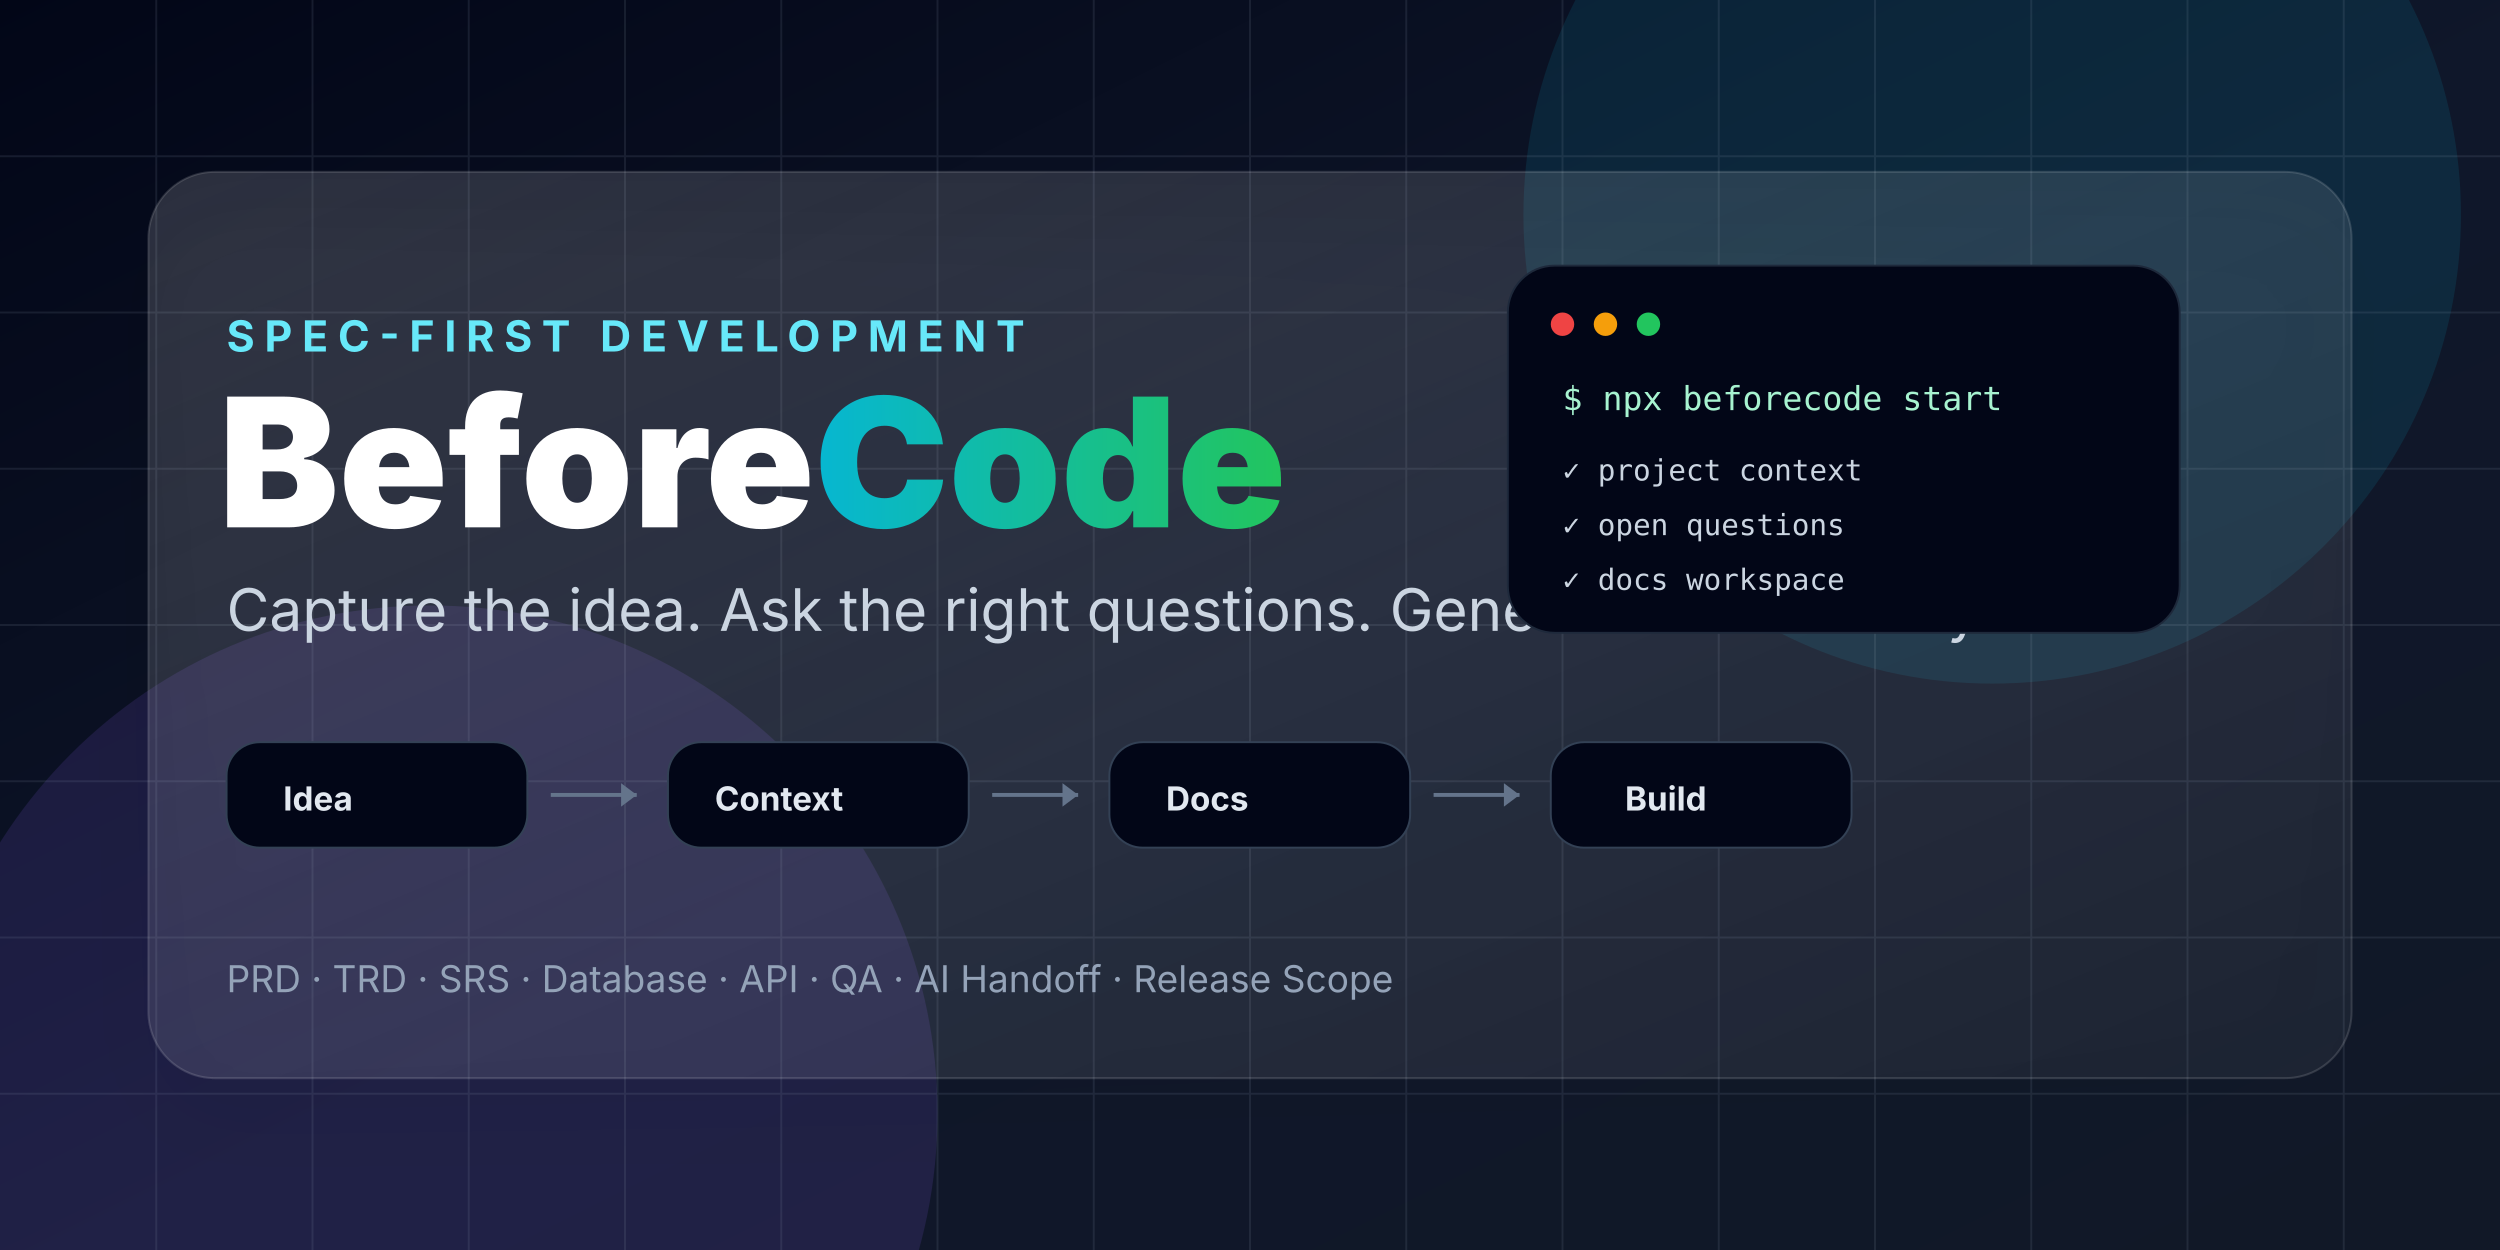
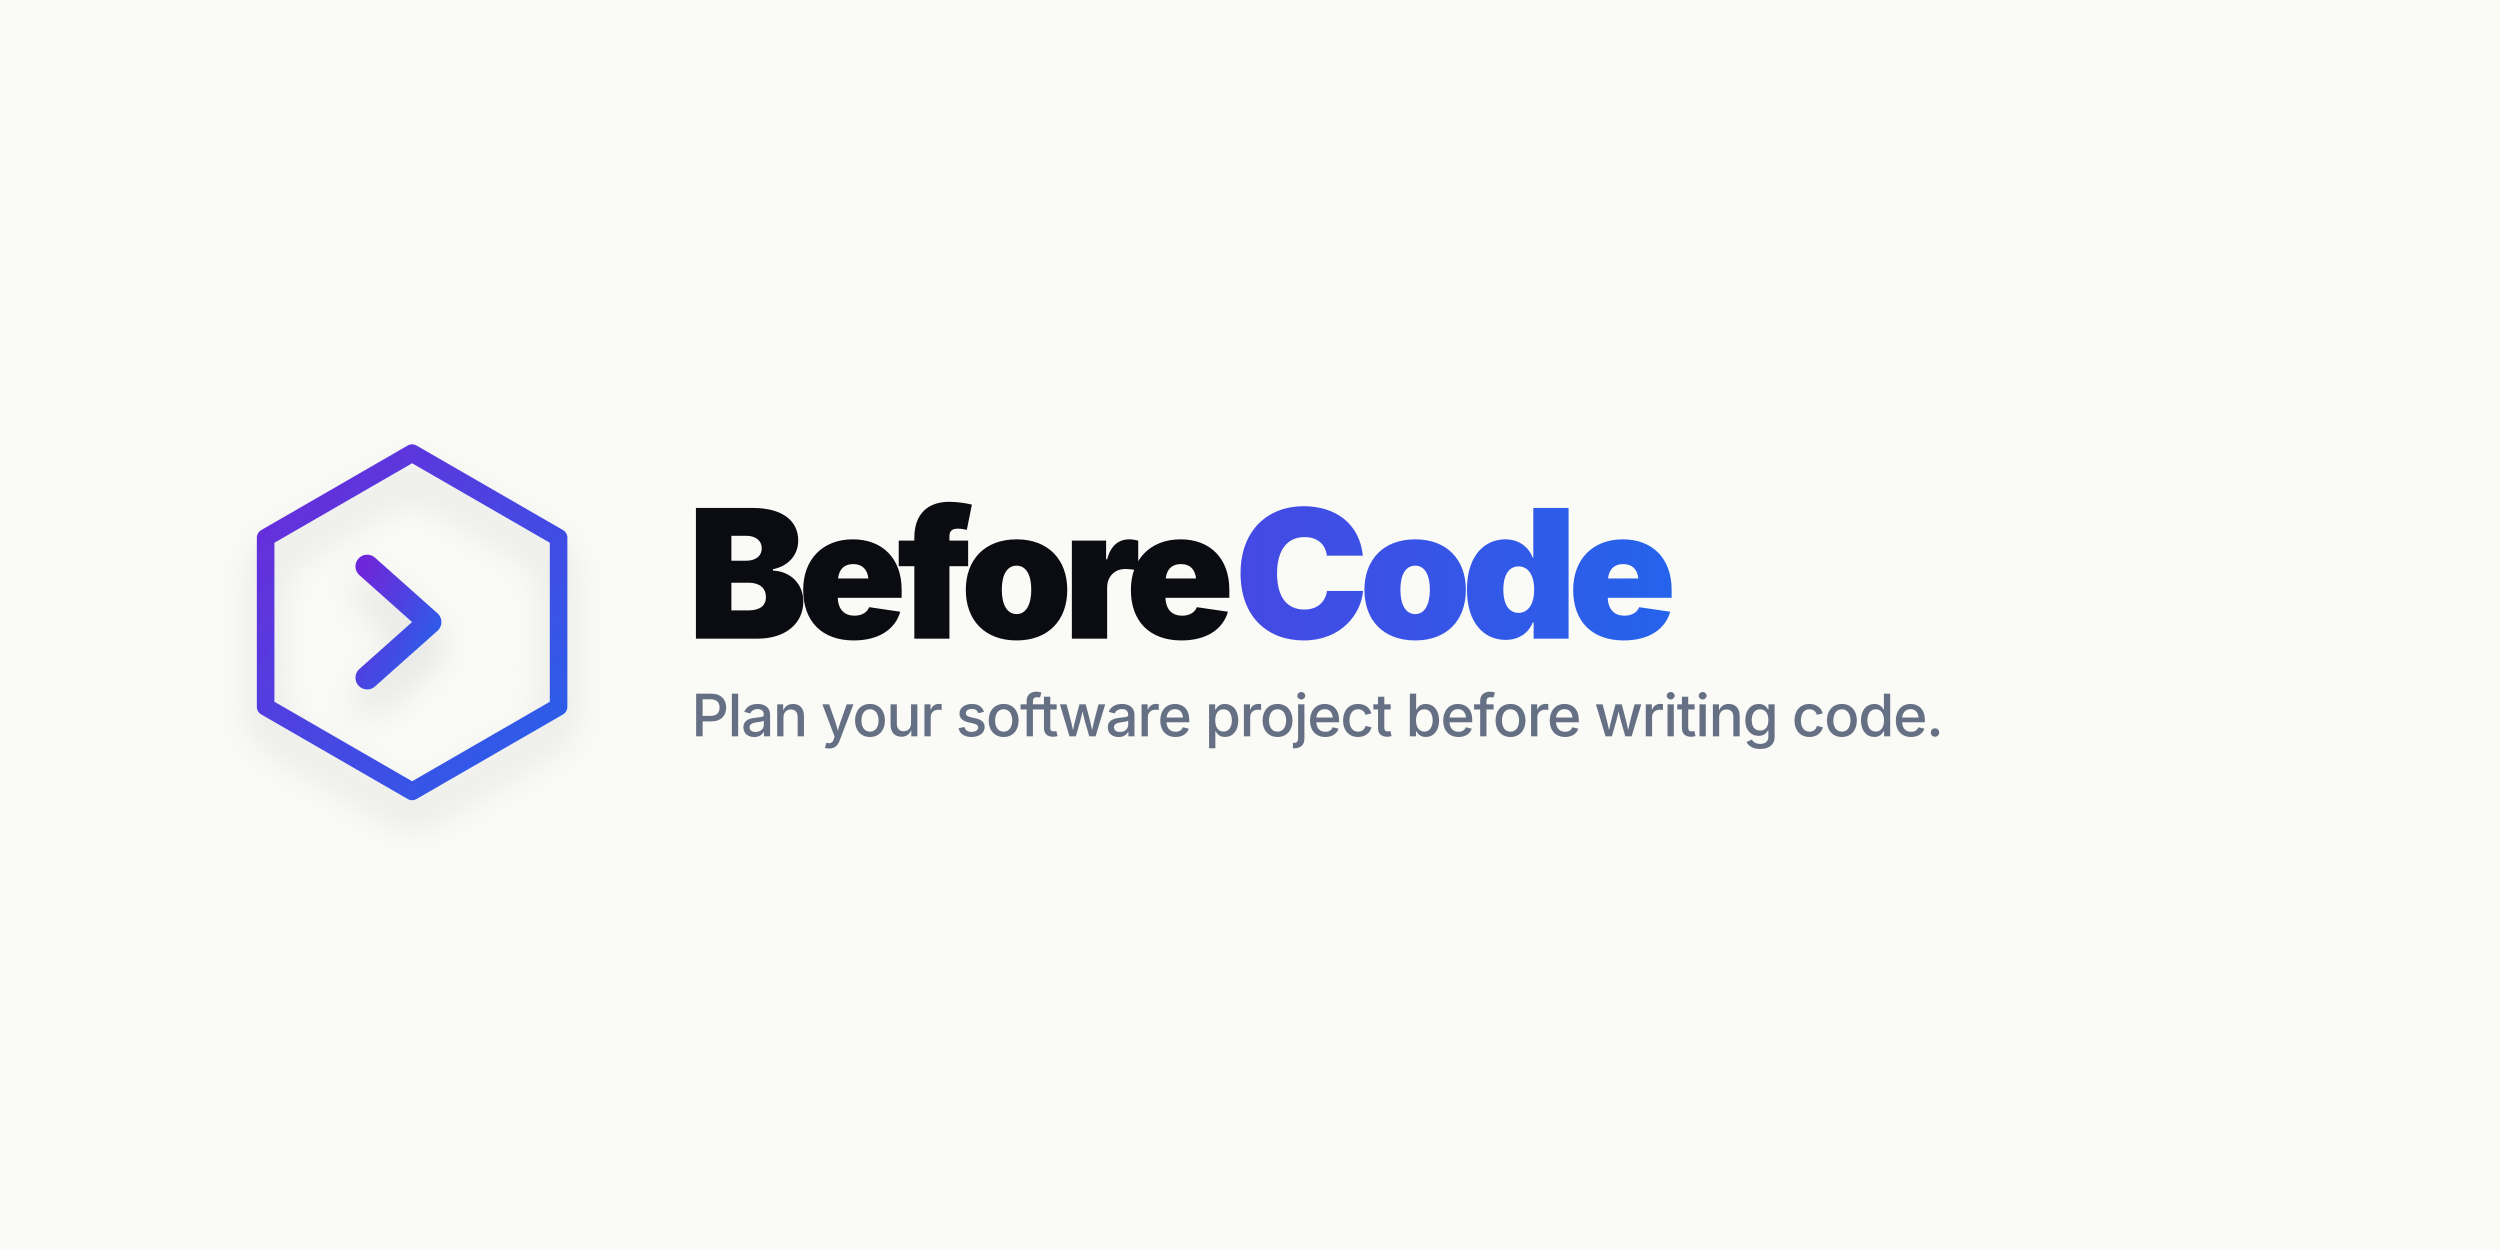
- <svg xmlns="http://www.w3.org/2000/svg" width="1280" height="640" viewBox="0 0 1280 640" role="img" aria-label="BeforeCode premium repository banner">
+ <svg xmlns="http://www.w3.org/2000/svg" width="1280" height="640" viewBox="0 0 1280 640" role="img" aria-label="BeforeCode GitHub social preview">
  <defs>
-     <linearGradient id="bg" x1="0" y1="0" x2="1" y2="1">
-       <stop offset="0" stop-color="#020617" />
-       <stop offset="0.52" stop-color="#0f172a" />
-       <stop offset="1" stop-color="#111827" />
+     <linearGradient id="brand" x1="0" y1="0" x2="1" y2="1">
+       <stop offset="0" stop-color="#6D28D9" />
+       <stop offset="1" stop-color="#2563EB" />
    </linearGradient>
-     <linearGradient id="accent" x1="0" y1="0" x2="1" y2="0">
-       <stop offset="0" stop-color="#8b5cf6" />
-       <stop offset="0.55" stop-color="#06b6d4" />
-       <stop offset="1" stop-color="#22c55e" />
+     <linearGradient id="code" x1="0" y1="0" x2="1" y2="0">
+       <stop offset="0" stop-color="#6D28D9" />
+       <stop offset="1" stop-color="#2563EB" />
    </linearGradient>
-     <linearGradient id="glass" x1="0" y1="0" x2="1" y2="1">
-       <stop offset="0" stop-color="#ffffff" stop-opacity="0.15" />
-       <stop offset="1" stop-color="#ffffff" stop-opacity="0.04" />
-     </linearGradient>
-     <filter id="shadow" x="-20%" y="-20%" width="140%" height="140%">
-       <feDropShadow dx="0" dy="24" stdDeviation="24" flood-color="#000000" flood-opacity="0.35" />
+     <filter id="iconShadow" x="-25%" y="-25%" width="150%" height="150%">
+       <feDropShadow dx="0" dy="12" stdDeviation="10" flood-color="#0B0B12" flood-opacity="0.12" />
    </filter>
+     <pattern id="grain" width="120" height="120" patternUnits="userSpaceOnUse">
+       <circle cx="12" cy="18" r="0.45" fill="#0B0B12" opacity="0.035" />
+       <circle cx="52" cy="33" r="0.38" fill="#0B0B12" opacity="0.028" />
+       <circle cx="91" cy="72" r="0.42" fill="#0B0B12" opacity="0.03" />
+       <circle cx="25" cy="103" r="0.35" fill="#0B0B12" opacity="0.025" />
+       <circle cx="104" cy="19" r="0.32" fill="#0B0B12" opacity="0.02" />
+     </pattern>
  </defs>
-   <rect width="1280" height="640" fill="url(#bg)" />
-   <circle cx="1020" cy="110" r="240" fill="#06b6d4" opacity="0.12" />
-   <circle cx="220" cy="570" r="260" fill="#8b5cf6" opacity="0.14" />
-   <g opacity="0.13" stroke="#94a3b8" stroke-width="1">
-     <path d="M0 80h1280M0 160h1280M0 240h1280M0 320h1280M0 400h1280M0 480h1280M0 560h1280" />
-     <path d="M80 0v640M160 0v640M240 0v640M320 0v640M400 0v640M480 0v640M560 0v640M640 0v640M720 0v640M800 0v640M880 0v640M960 0v640M1040 0v640M1120 0v640M1200 0v640" />
+   <rect width="1280" height="640" fill="#FAFAF7" />
+   <rect width="1280" height="640" fill="url(#grain)" />
+   <g transform="translate(136 232)" filter="url(#iconShadow)">
+     <path d="M75 0 L150 43.3 L150 129.9 L75 173.2 L0 129.9 L0 43.3 Z" fill="none" stroke="url(#brand)" stroke-width="9" stroke-linejoin="round" />
+     <path d="M52 58 L84 86.5 L52 115" fill="none" stroke="url(#brand)" stroke-width="12" stroke-linecap="round" stroke-linejoin="round" />
+     <path d="M95 112 H123" fill="none" stroke="url(#brand)" stroke-width="12" stroke-linecap="round" />
  </g>
-   <g filter="url(#shadow)">
-     <rect x="76" y="88" width="1128" height="464" rx="34" fill="url(#glass)" stroke="#ffffff" stroke-opacity="0.14" />
+   <g transform="translate(352 245)">
+     <text x="0" y="82" font-family="Inter, General Sans, ui-sans-serif, system-ui, -apple-system, Segoe UI, Arial, sans-serif" font-size="92" font-weight="900" letter-spacing="-5" fill="#0B0B12">Before<tspan fill="url(#code)">Code</tspan>
+     </text>
+     <text x="2" y="132" font-family="Inter, General Sans, ui-sans-serif, system-ui, -apple-system, Segoe UI, Arial, sans-serif" font-size="30" font-weight="500" letter-spacing="-0.7" fill="#667085">Plan your software project before writing code.</text>
  </g>
-   <text x="116" y="180" font-family="Inter, ui-sans-serif, system-ui, -apple-system, Segoe UI, Arial" font-size="22" font-weight="700" fill="#67e8f9" letter-spacing="5">SPEC-FIRST DEVELOPMENT</text>
-   <text x="112" y="270" font-family="Inter, ui-sans-serif, system-ui, -apple-system, Segoe UI, Arial" font-size="92" font-weight="900" fill="#ffffff">Before<tspan fill="url(#accent)">Code</tspan>
-   </text>
-   <text x="116" y="323" font-family="Inter, ui-sans-serif, system-ui, -apple-system, Segoe UI, Arial" font-size="30" fill="#cbd5e1">Capture the idea. Ask the right questions. Generate build-ready docs.</text>
-   <g transform="translate(116 380)">
-     <rect x="0" y="0" width="154" height="54" rx="17" fill="#020617" stroke="#334155" />
-     <text x="29" y="35" font-family="Inter, Arial" font-size="17" font-weight="700" fill="#e2e8f0">Idea</text>
-     <path d="M166 27h44" stroke="#64748b" stroke-width="2" />
-     <path d="M210 27l-8-6v12z" fill="#64748b" />
-     <rect x="226" y="0" width="154" height="54" rx="17" fill="#020617" stroke="#334155" />
-     <text x="250" y="35" font-family="Inter, Arial" font-size="17" font-weight="700" fill="#e2e8f0">Context</text>
-     <path d="M392 27h44" stroke="#64748b" stroke-width="2" />
-     <path d="M436 27l-8-6v12z" fill="#64748b" />
-     <rect x="452" y="0" width="154" height="54" rx="17" fill="#020617" stroke="#334155" />
-     <text x="481" y="35" font-family="Inter, Arial" font-size="17" font-weight="700" fill="#e2e8f0">Docs</text>
-     <path d="M618 27h44" stroke="#64748b" stroke-width="2" />
-     <path d="M662 27l-8-6v12z" fill="#64748b" />
-     <rect x="678" y="0" width="154" height="54" rx="17" fill="#020617" stroke="#334155" />
-     <text x="716" y="35" font-family="Inter, Arial" font-size="17" font-weight="700" fill="#e2e8f0">Build</text>
-   </g>
-   <g transform="translate(772 136)">
-     <rect x="0" y="0" width="344" height="188" rx="24" fill="#020617" stroke="#1e293b" />
-     <circle cx="28" cy="30" r="6" fill="#ef4444" />
-     <circle cx="50" cy="30" r="6" fill="#f59e0b" />
-     <circle cx="72" cy="30" r="6" fill="#22c55e" />
-     <text x="28" y="74" font-family="SFMono-Regular, Consolas, monospace" font-size="17" fill="#a7f3d0">$ npx beforecode start</text>
-     <text x="28" y="110" font-family="SFMono-Regular, Consolas, monospace" font-size="15" fill="#cbd5e1">✓ project context</text>
-     <text x="28" y="138" font-family="SFMono-Regular, Consolas, monospace" font-size="15" fill="#cbd5e1">✓ open questions</text>
-     <text x="28" y="166" font-family="SFMono-Regular, Consolas, monospace" font-size="15" fill="#cbd5e1">✓ docs workspace</text>
-   </g>
-   <text x="116" y="508" font-family="Inter, Arial" font-size="19" fill="#94a3b8">PRD · TRD · SRS · Database · API · QA · AI Handoff · Release Scope</text>
</svg>
